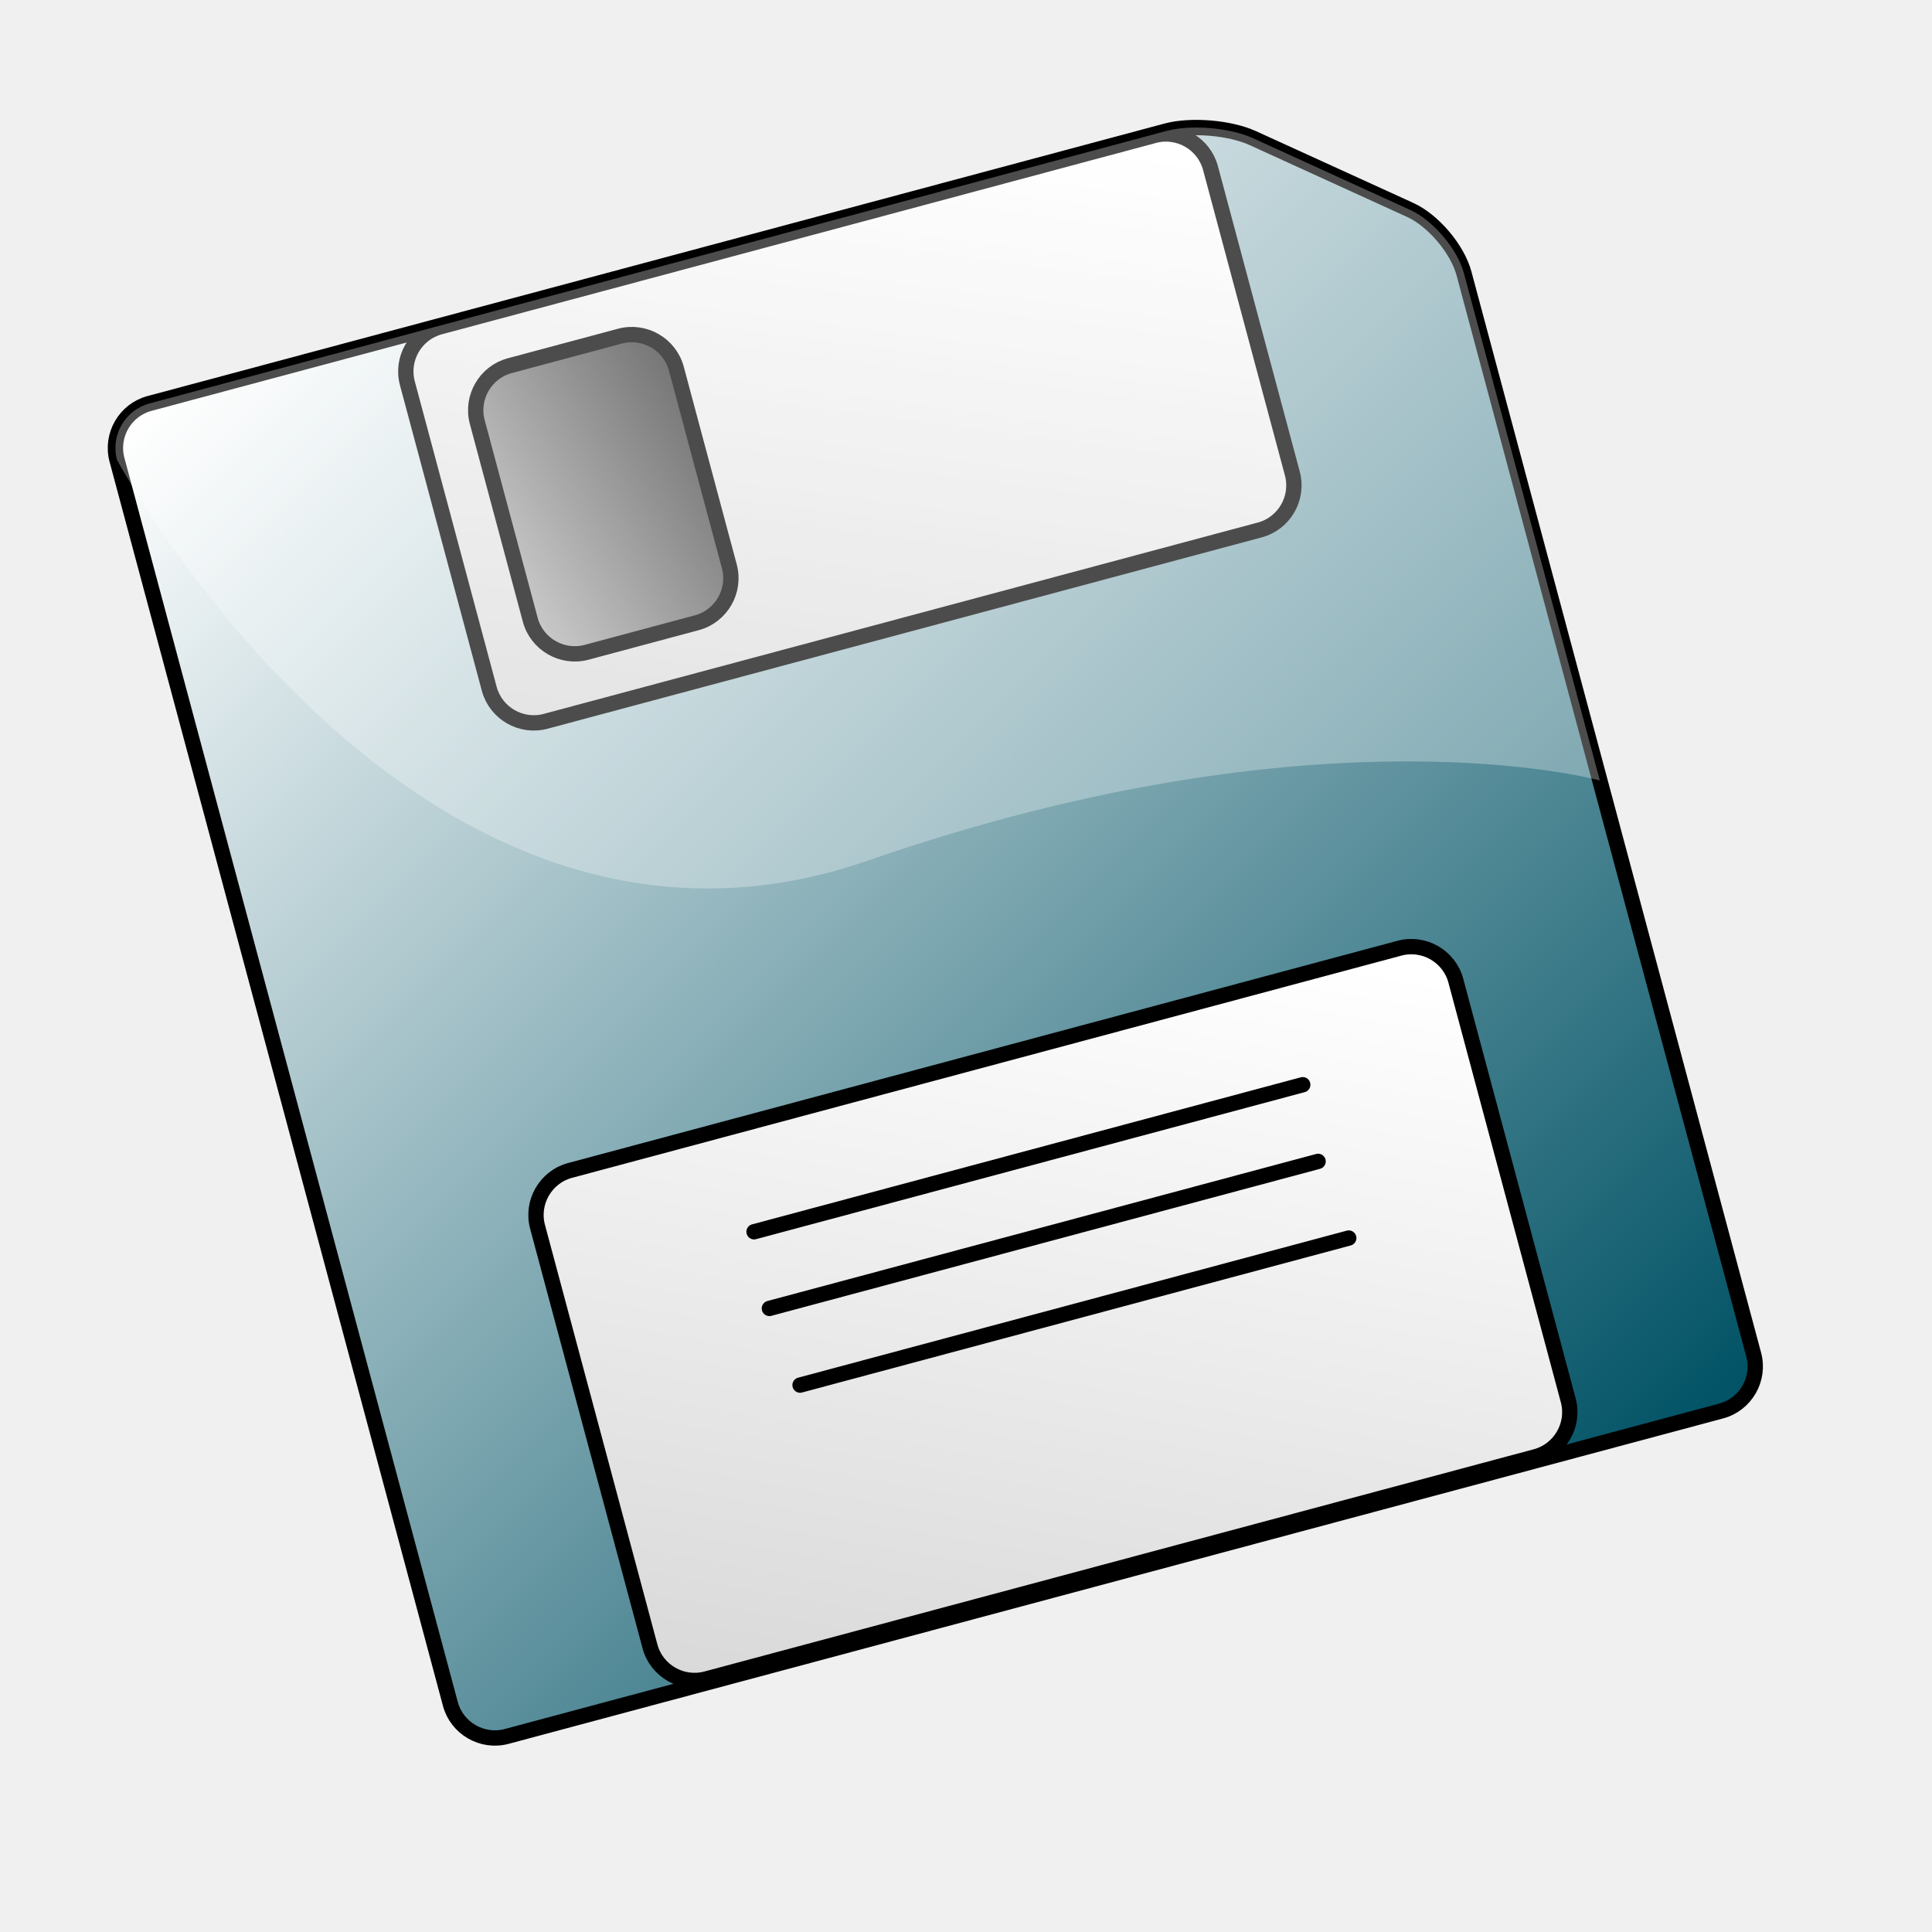
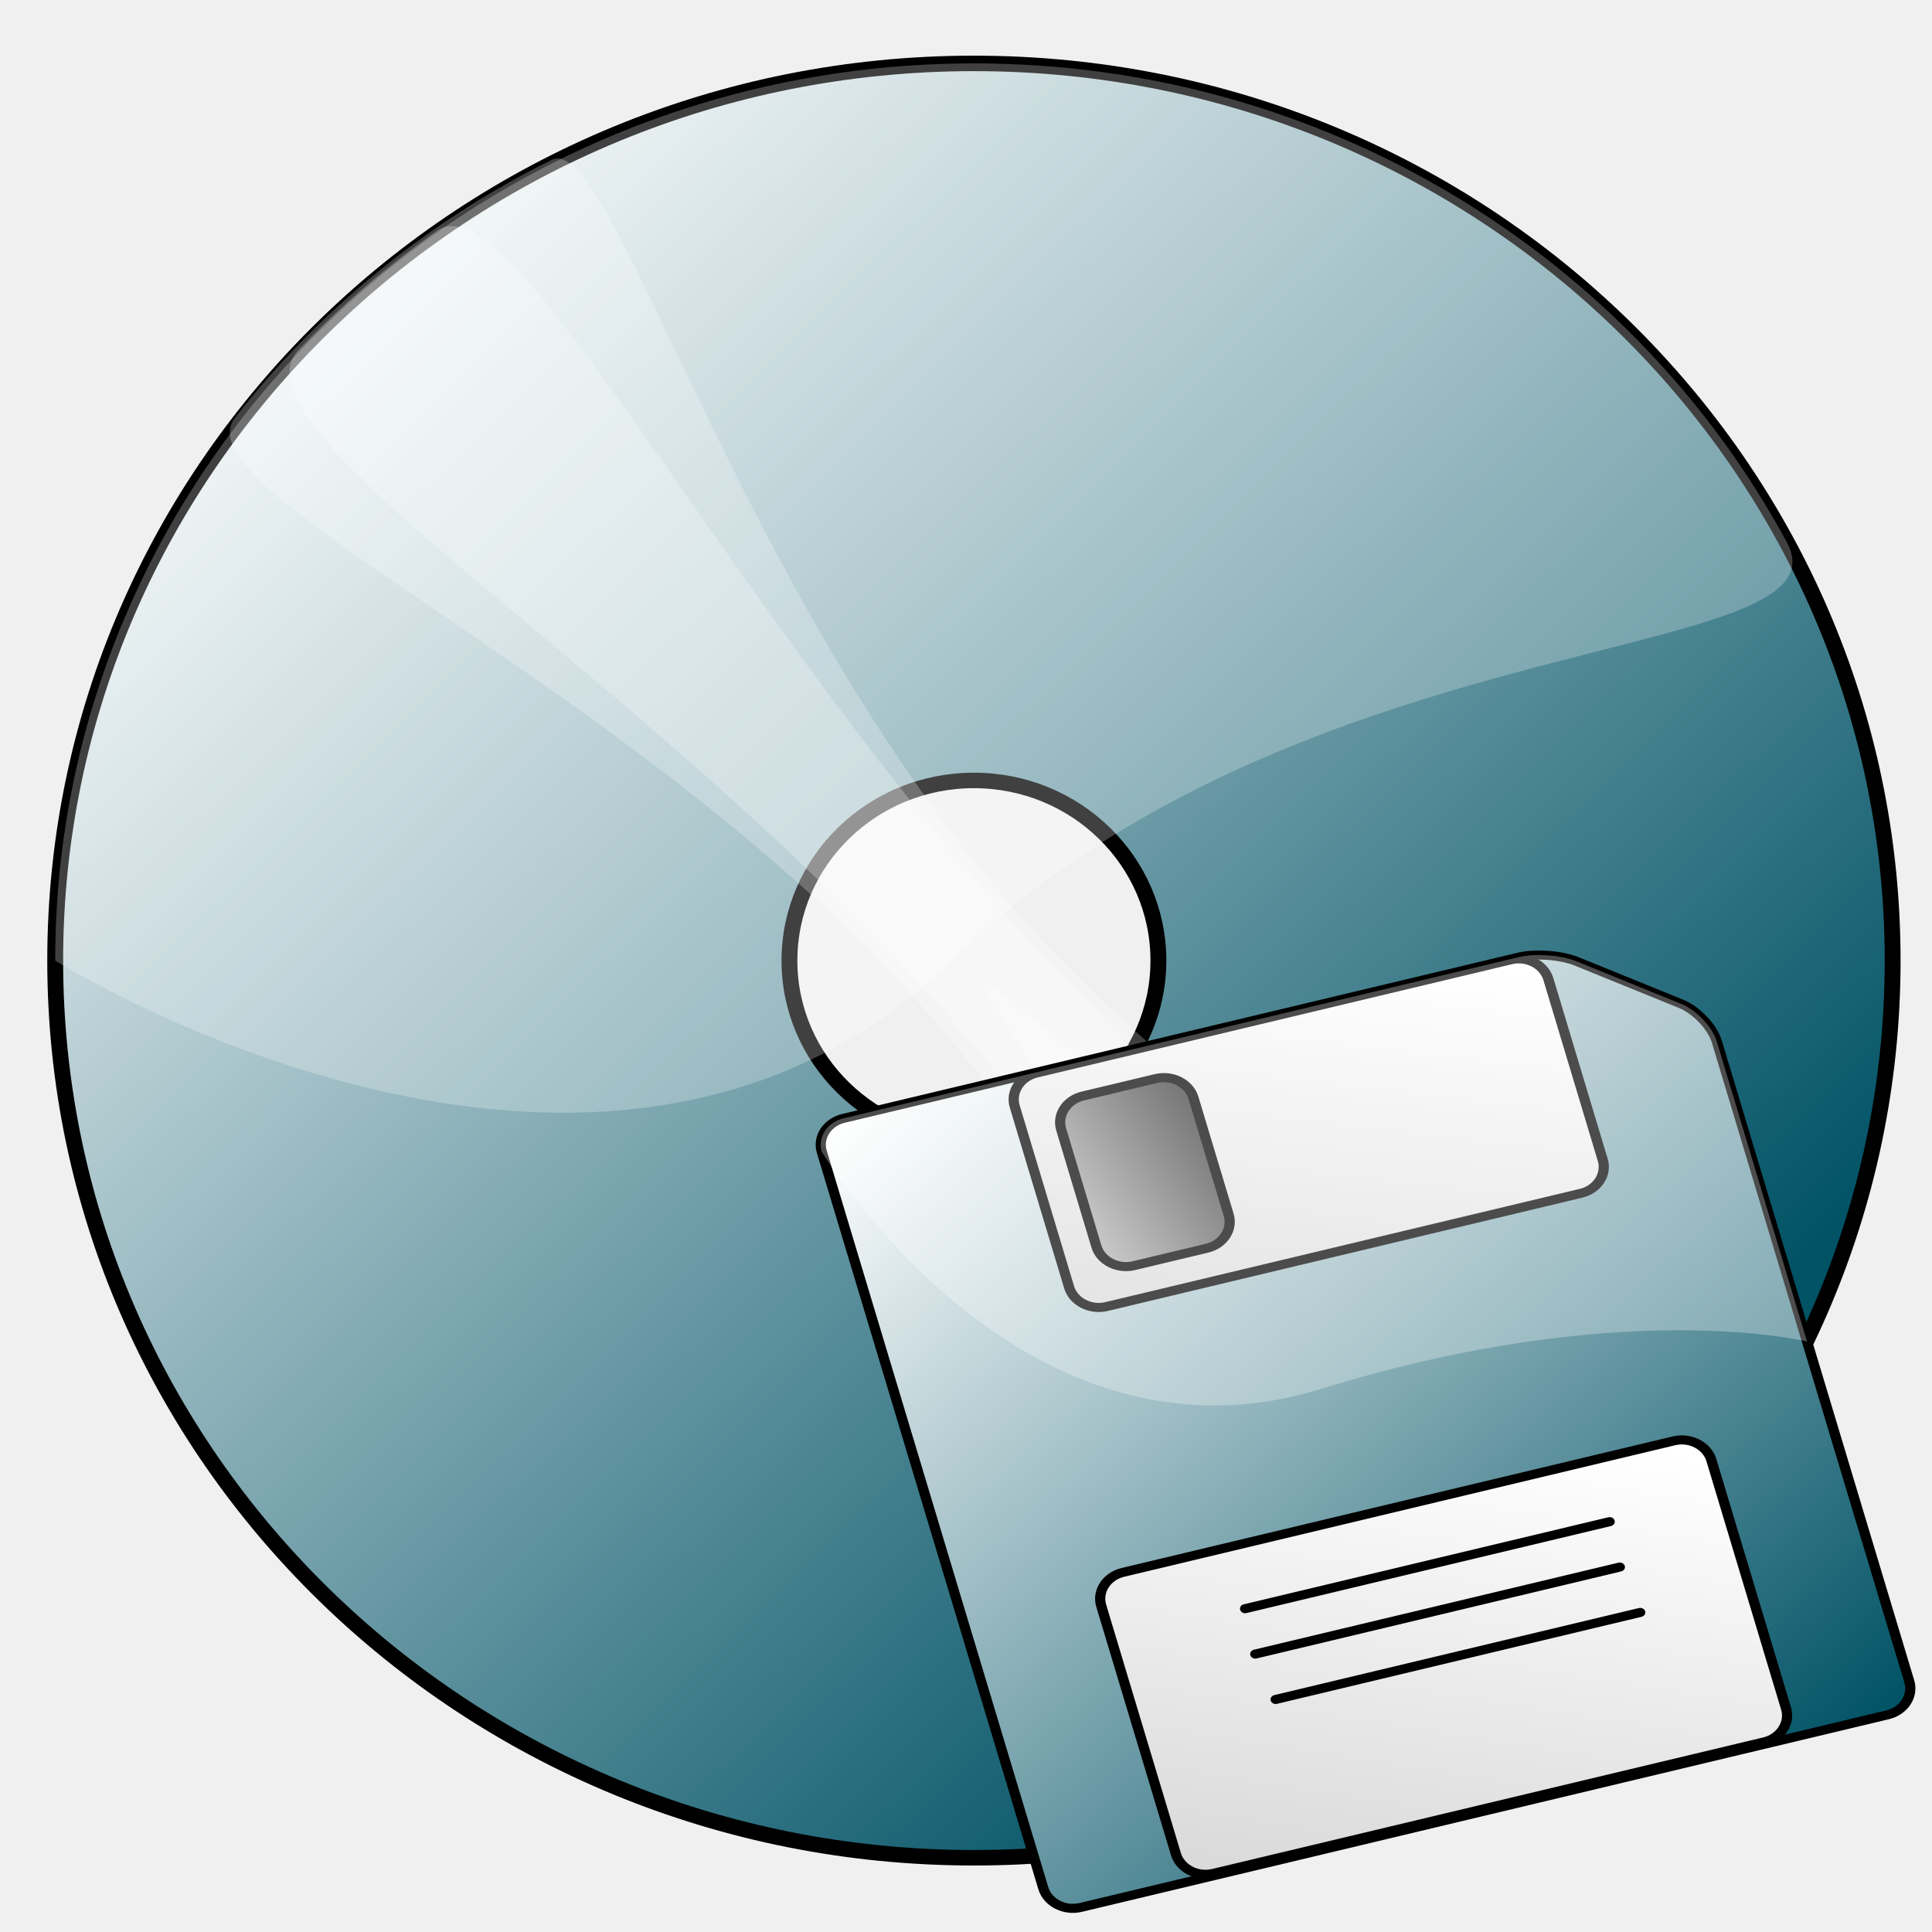
<svg xmlns="http://www.w3.org/2000/svg" width="48pt" height="48pt" viewBox="0 0 126 125" overflow="visible" enable-background="new 0 0 126 125" xml:space="preserve" id="svg153">
  <defs id="defs218">
    <linearGradient id="XMLID_2_" gradientUnits="userSpaceOnUse" x1="78.812" y1="70.169" x2="55.578" y2="119.997" gradientTransform="matrix(0.9659 -0.2588 0.2588 0.9659 -20.8451 10.7156)">
      <stop offset="0.028" style="stop-color:#FFFFFF" id="stop166" />
      <stop offset="1" style="stop-color:#D9D9D9" id="stop167" />
    </linearGradient>
    <linearGradient id="XMLID_3_" gradientUnits="userSpaceOnUse" x1="76.069" y1="15.571" x2="53.071" y2="64.892" gradientTransform="matrix(0.8448 -0.2264 0.2008 0.7492 -7.2015 11.9176)">
      <stop offset="0.028" style="stop-color:#FFFFFF" id="stop173" />
      <stop offset="1" style="stop-color:#D9D9D9" id="stop174" />
    </linearGradient>
    <linearGradient id="XMLID_4_" gradientUnits="userSpaceOnUse" x1="89.114" y1="19.754" x2="39.855" y2="60.385" gradientTransform="matrix(0.2094 -0.0561 0.1459 0.5444 19.9971 13.5345)">
      <stop offset="0.006" style="stop-color:#3B3B3B" id="stop180" />
      <stop offset="1" style="stop-color:#B3B3B3" id="stop181" />
    </linearGradient>
    <linearGradient id="XMLID_5_" gradientUnits="userSpaceOnUse" x1="71.582" y1="77.79" x2="64.965" y2="91.981" gradientTransform="matrix(0.9659 -0.2588 0.2588 0.9659 -20.8451 10.7156)">
      <stop offset="0.028" style="stop-color:#FFFFFF" id="stop187" />
      <stop offset="1" style="stop-color:#D9D9D9" id="stop188" />
    </linearGradient>
    <linearGradient id="XMLID_6_" gradientUnits="userSpaceOnUse" x1="71.255" y1="82.879" x2="64.638" y2="97.07" gradientTransform="matrix(0.9659 -0.2588 0.2588 0.9659 -20.8451 10.7156)">
      <stop offset="0.028" style="stop-color:#FFFFFF" id="stop194" />
      <stop offset="1" style="stop-color:#D9D9D9" id="stop195" />
    </linearGradient>
    <linearGradient id="XMLID_7_" gradientUnits="userSpaceOnUse" x1="71.893" y1="88.226" x2="65.275" y2="102.416" gradientTransform="matrix(0.9659 -0.2588 0.2588 0.9659 -20.8451 10.7156)">
      <stop offset="0.028" style="stop-color:#FFFFFF" id="stop202" />
      <stop offset="1" style="stop-color:#D9D9D9" id="stop203" />
    </linearGradient>
    <linearGradient id="XMLID_8_" gradientUnits="userSpaceOnUse" x1="62.894" y1="60.56" x2="115.119" y2="112.786">
      <stop offset="0.343" style="stop-color:#38A22B" id="stop209" />
      <stop offset="1" style="stop-color:#FFFFD9" id="stop210" />
    </linearGradient>
    <linearGradient id="XMLID_1_" gradientUnits="userSpaceOnUse" x1="101.373" y1="102.82" x2="16.849" y2="18.296">
      <stop offset="0" style="stop-color:#005265" id="stop159" />
      <stop offset="1" style="stop-color:#FFFFFF" id="stop160" />
    </linearGradient>
  </defs>
-   <path fill="url(#XMLID_1_)" d="M91.972,13.192c1.501,0.685,3.079,2.549,3.506,4.143l18.894,70.513     c0.427,1.594-0.527,3.247-2.121,3.674l-79.206,21.223c-1.594,0.427-3.248-0.527-3.674-2.121L7.629,29.486     c-0.427-1.594,0.528-3.248,2.122-3.674L76.078,8.039c1.594-0.427,4.126-0.216,5.627,0.469L91.972,13.192z" id="path164" style="font-size:12;fill:url(#XMLID_1_);stroke:#000000;" />
-   <path fill="url(#XMLID_2_)" d="M102.277,90.827c0.427,1.594-0.527,3.247-2.121,3.674l-54.092,14.494    c-1.594,0.427-3.248-0.527-3.674-2.121l-7.333-27.368c-0.427-1.594,0.528-3.247,2.122-3.674l54.093-14.494    c1.594-0.427,3.247,0.527,3.674,2.121L102.277,90.827z" id="path171" style="font-size:12;fill:url(#XMLID_2_);stroke:#000000;" />
-   <path fill="url(#XMLID_3_)" d="M84.284,30.387c0.427,1.594-0.527,3.248-2.121,3.674L35.581,46.543    c-1.594,0.427-3.248-0.528-3.674-2.122l-5.34-19.928c-0.427-1.594,0.528-3.248,2.122-3.674L75.271,8.338    c1.594-0.427,3.247,0.528,3.674,2.122L84.284,30.387z" id="path178" style="font-size:12;fill:url(#XMLID_3_);stroke:#000000;" />
-   <path fill="url(#XMLID_4_)" d="M47.566,36.44c0.427,1.594-0.528,3.248-2.122,3.674l-7.188,1.927    c-1.594,0.427-3.248-0.528-3.674-2.122l-3.456-12.897c-0.427-1.594,0.528-3.248,2.122-3.674l7.188-1.926    c1.594-0.427,3.248,0.528,3.674,2.122L47.566,36.44z" id="path185" style="font-size:12;fill:url(#XMLID_4_);stroke:#000000;" />
-   <path fill="url(#XMLID_5_)" stroke-linecap="round" d="M49.178,79.832l35.784-9.589" id="path192" style="font-size:12;fill:url(#XMLID_5_);stroke:#000000;stroke-linecap:round;" />
-   <path fill="url(#XMLID_6_)" stroke-linecap="round" d="M50.178,84.832l35.784-9.589" id="path199" style="font-size:12;fill:url(#XMLID_6_);stroke:#000000;stroke-linecap:round;" />
-   <path opacity="0.3" fill="#FFFFFF" stroke="none" d="M7.629,29.486c-0.427-1.594,0.528-3.248,2.122-3.674    L76.078,8.039c1.594-0.427,4.126-0.216,5.627,0.469l10.267,4.685c1.501,0.685,3.079,2.549,3.506,4.143l8.859,33.063    c0,0-18.148-5.052-47.708,5.22S7.629,29.486,7.629,29.486z" id="path200" style="font-size:12;opacity:0.3;fill:#ffffff;" />
-   <path fill="url(#XMLID_7_)" stroke-linecap="round" d="M52.178,89.832l35.784-9.589" id="path207" style="font-size:12;fill:url(#XMLID_7_);stroke:#000000;stroke-linecap:round;" />
-   <path display="none" fill="url(#XMLID_8_)" d="M116,83.333c0-1.65-1.35-3-3-3H94    c-1.65,0-4.033-0.869-5.296-1.932L65.961,59.265c-1.262-1.063-1.584-0.784-0.715,0.618l15.84,25.567    c0.869,1.402,1.58,3.899,1.58,5.55v19.667c0,1.65,1.35,3,3,3H113c1.65,0,3-1.35,3-3V83.333z" id="path214" style="font-size:12;fill:url(#XMLID_8_);stroke:#000000;" />
-   <g display="none" id="g215" style="font-size:12;stroke:#000000;">
-     <path opacity="0.25" fill="#FFFFFF" stroke="none" d="M116,104.25V83.333c0-1.65-1.35-3-3-3H94     c-1.65,0-4.033-0.869-5.296-1.932L65.961,59.265c-1.262-1.063-1.584-0.784-0.715,0.618l9.921,16.014     c0,0,15.505,17.754,24.919,13.554S116,104.25,116,104.25z" id="path216" />
+   <g id="g645" transform="matrix(1.034532,0,0,1.010278,-4.676249,-4.447315)">
+     <path fill="url(#XMLID_1_)" d="M65.917,123.833C33.93,123.833,8,97.903,8,65.917C8,33.93,33.93,8,65.917,8     c31.986,0,57.916,25.93,57.916,57.917C123.833,97.903,97.903,123.833,65.917,123.833z M77.546,65.917     c0-6.423-5.206-11.63-11.629-11.63c-6.423,0-11.63,5.207-11.63,11.63c0,6.423,5.207,11.629,11.63,11.629     C72.34,77.546,77.546,72.34,77.546,65.917z" id="path656" style="font-size:12;fill:url(#XMLID_1_);stroke:#000000;" />
+     <g id="g165" style="font-size:12;stroke:#000000;">
+       <path opacity="0.25" fill="#FFFFFF" stroke="none" d="M8,65.917C8,33.93,33.93,8,65.917,8     c22.229,0,41.532,12.523,51.24,30.898c4.263,8.066-30.54,4.921-52.637,27.019C42.424,88.013,8,65.917,8,65.917z" id="path166" />
+     </g>
+     <g id="g167" style="font-size:12;stroke:#000000;">
+       <path opacity="0.25" fill="#FFFFFF" stroke="none" d="M68.579,63.686c18.823,21.503,43.54,37.719,38.368,42.951     c-2.647,2.677-5.556,5.098-8.681,7.221C93.644,116.999,81.9,89.461,63.16,68.179c-18.828-21.38-44.631-36.523-39.809-41.706     c2.644-2.841,5.569-5.416,8.732-7.681C36.828,15.396,49.757,42.184,68.579,63.686z" id="path168" />
+     </g>
+     <g id="g169" style="font-size:12;stroke:#000000;">
+       <path opacity="0.25" fill="#FFFFFF" stroke="none" d="M68.757,62.935c18.559,21.305,46.746,32.79,43.021,37.746     c-5.27,7.01-12.092,12.784-19.956,16.814c-3.954,2.025-10.9-27.427-28.96-48.369c-18.06-20.945-47.234-33.379-43.533-38.244     c5.289-6.953,12.115-12.673,19.971-16.656C43.134,12.283,51.061,42.622,68.757,62.935z" id="path170" />
+     </g>
+     <g id="g178" style="font-size:12;stroke:#000000;">
+       <path opacity="0.25" fill="#FFFFFF" stroke="none" d="M118,113.25V92.333c0-1.65-1.35-3-3-3H96     c-1.65,0-4.033-0.869-5.296-1.932L67.961,68.265c-1.262-1.063-1.584-0.784-0.715,0.619l9.921,16.013     c0,0,15.505,17.754,24.919,13.554S118,113.25,118,113.25z" id="path179" />
+     </g>
+   </g>
+   <g id="g665" transform="matrix(0.664433,0,0,0.591949,48.52589,57.15841)">
+     <path fill="url(#XMLID_1_)" d="M91.972,13.192c1.501,0.685,3.079,2.549,3.506,4.143l18.894,70.513     c0.427,1.594-0.527,3.247-2.121,3.674l-79.206,21.223c-1.594,0.427-3.248-0.527-3.674-2.121L7.629,29.486     c-0.427-1.594,0.528-3.248,2.122-3.674L76.078,8.039c1.594-0.427,4.126-0.216,5.627,0.469L91.972,13.192z" id="path164" style="font-size:12;fill:url(#XMLID_1_);stroke:#000000;" />
+     <path fill="url(#XMLID_2_)" d="M102.277,90.827c0.427,1.594-0.527,3.247-2.121,3.674l-54.092,14.494    c-1.594,0.427-3.248-0.527-3.674-2.121l-7.333-27.368c-0.427-1.594,0.528-3.247,2.122-3.674l54.093-14.494    c1.594-0.427,3.247,0.527,3.674,2.121L102.277,90.827z" id="path171" style="font-size:12;fill:url(#XMLID_2_);stroke:#000000;" />
+     <path fill="url(#XMLID_3_)" d="M84.284,30.387c0.427,1.594-0.527,3.248-2.121,3.674L35.581,46.543    c-1.594,0.427-3.248-0.528-3.674-2.122l-5.34-19.928c-0.427-1.594,0.528-3.248,2.122-3.674L75.271,8.338    c1.594-0.427,3.247,0.528,3.674,2.122L84.284,30.387z" id="path178" style="font-size:12;fill:url(#XMLID_3_);stroke:#000000;" />
+     <path fill="url(#XMLID_4_)" d="M47.566,36.44c0.427,1.594-0.528,3.248-2.122,3.674l-7.188,1.927    c-1.594,0.427-3.248-0.528-3.674-2.122l-3.456-12.897c-0.427-1.594,0.528-3.248,2.122-3.674l7.188-1.926    c1.594-0.427,3.248,0.528,3.674,2.122L47.566,36.44z" id="path185" style="font-size:12;fill:url(#XMLID_4_);stroke:#000000;" />
+     <path fill="url(#XMLID_5_)" stroke-linecap="round" d="M49.178,79.832l35.784-9.589" id="path192" style="font-size:12;fill:url(#XMLID_5_);stroke:#000000;stroke-linecap:round;" />
+     <path fill="url(#XMLID_6_)" stroke-linecap="round" d="M50.178,84.832l35.784-9.589" id="path199" style="font-size:12;fill:url(#XMLID_6_);stroke:#000000;stroke-linecap:round;" />
+     <path opacity="0.3" fill="#FFFFFF" stroke="none" d="M7.629,29.486c-0.427-1.594,0.528-3.248,2.122-3.674    L76.078,8.039c1.594-0.427,4.126-0.216,5.627,0.469l10.267,4.685c1.501,0.685,3.079,2.549,3.506,4.143l8.859,33.063    c0,0-18.148-5.052-47.708,5.22S7.629,29.486,7.629,29.486z" id="path200" style="font-size:12;opacity:0.3;fill:#ffffff;" />
+     <path fill="url(#XMLID_7_)" stroke-linecap="round" d="M52.178,89.832l35.784-9.589" id="path207" style="font-size:12;fill:url(#XMLID_7_);stroke:#000000;stroke-linecap:round;" />
+     <g display="none" id="g215" style="font-size:12;stroke:#000000;">
+       <path opacity="0.25" fill="#FFFFFF" stroke="none" d="M116,104.25V83.333c0-1.65-1.35-3-3-3H94     c-1.65,0-4.033-0.869-5.296-1.932L65.961,59.265c-1.262-1.063-1.584-0.784-0.715,0.618l9.921,16.014     c0,0,15.505,17.754,24.919,13.554S116,104.25,116,104.25z" id="path216" />
+     </g>
  </g>
</svg>
